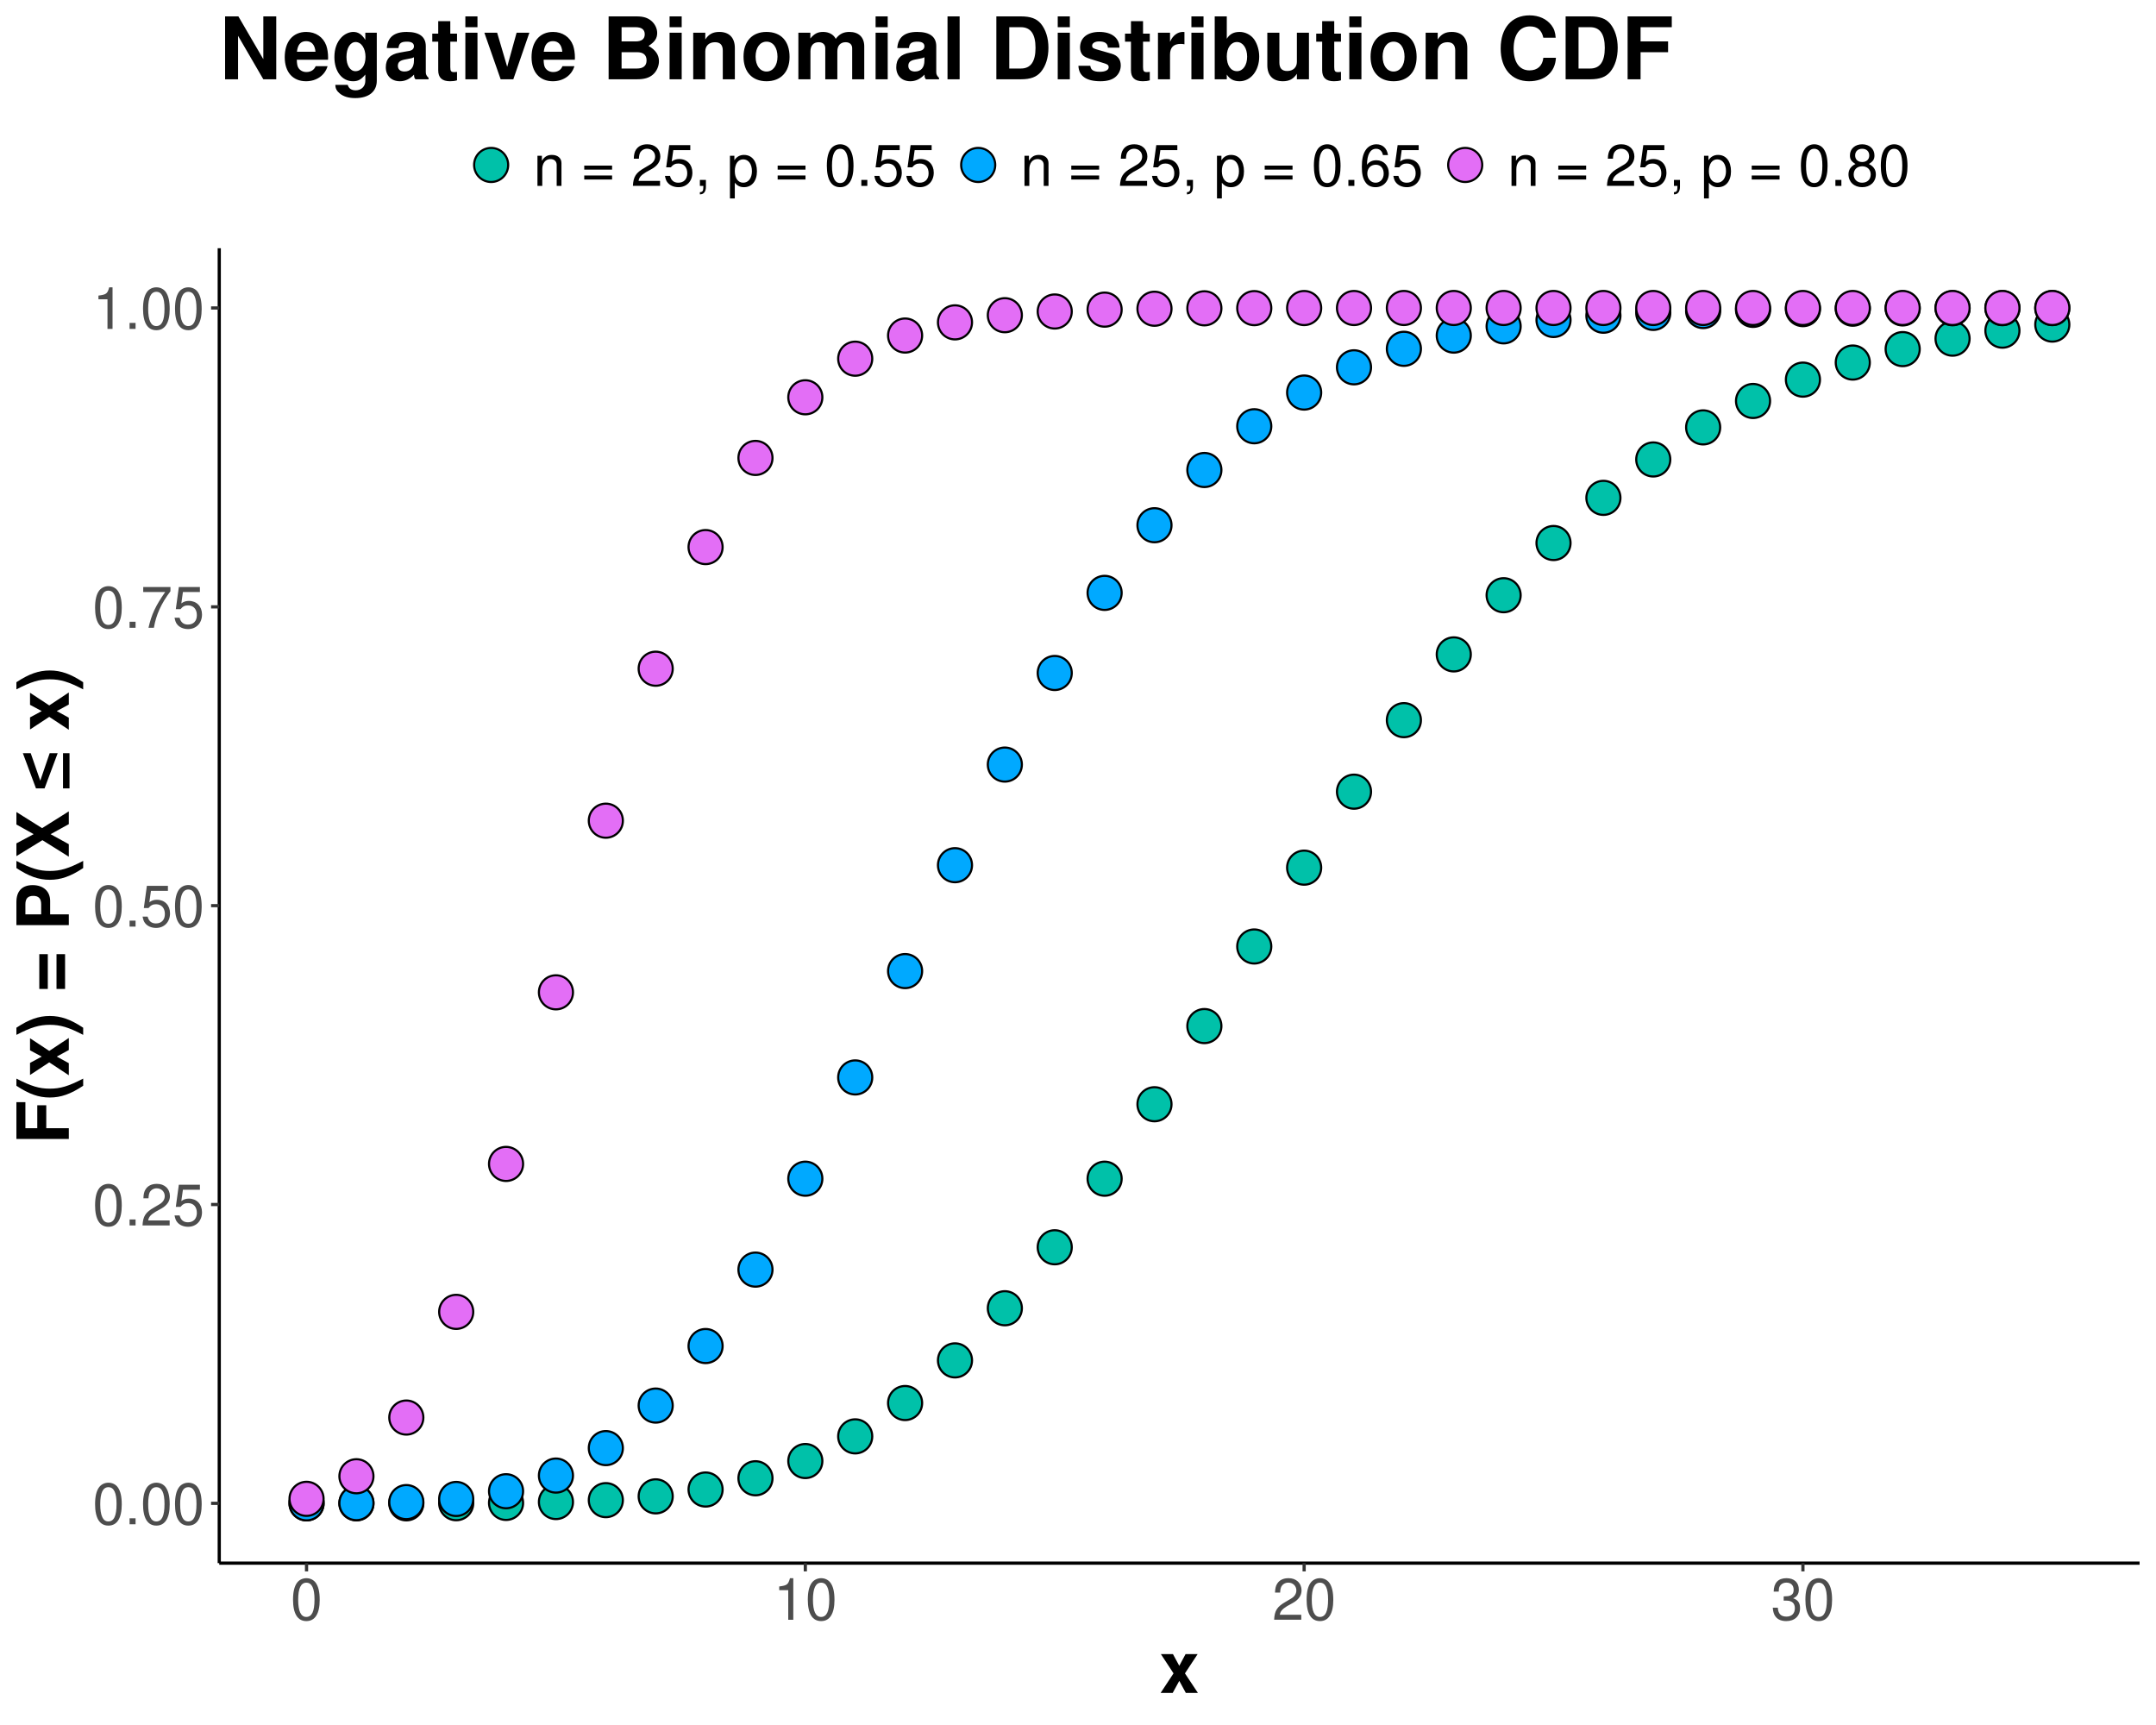
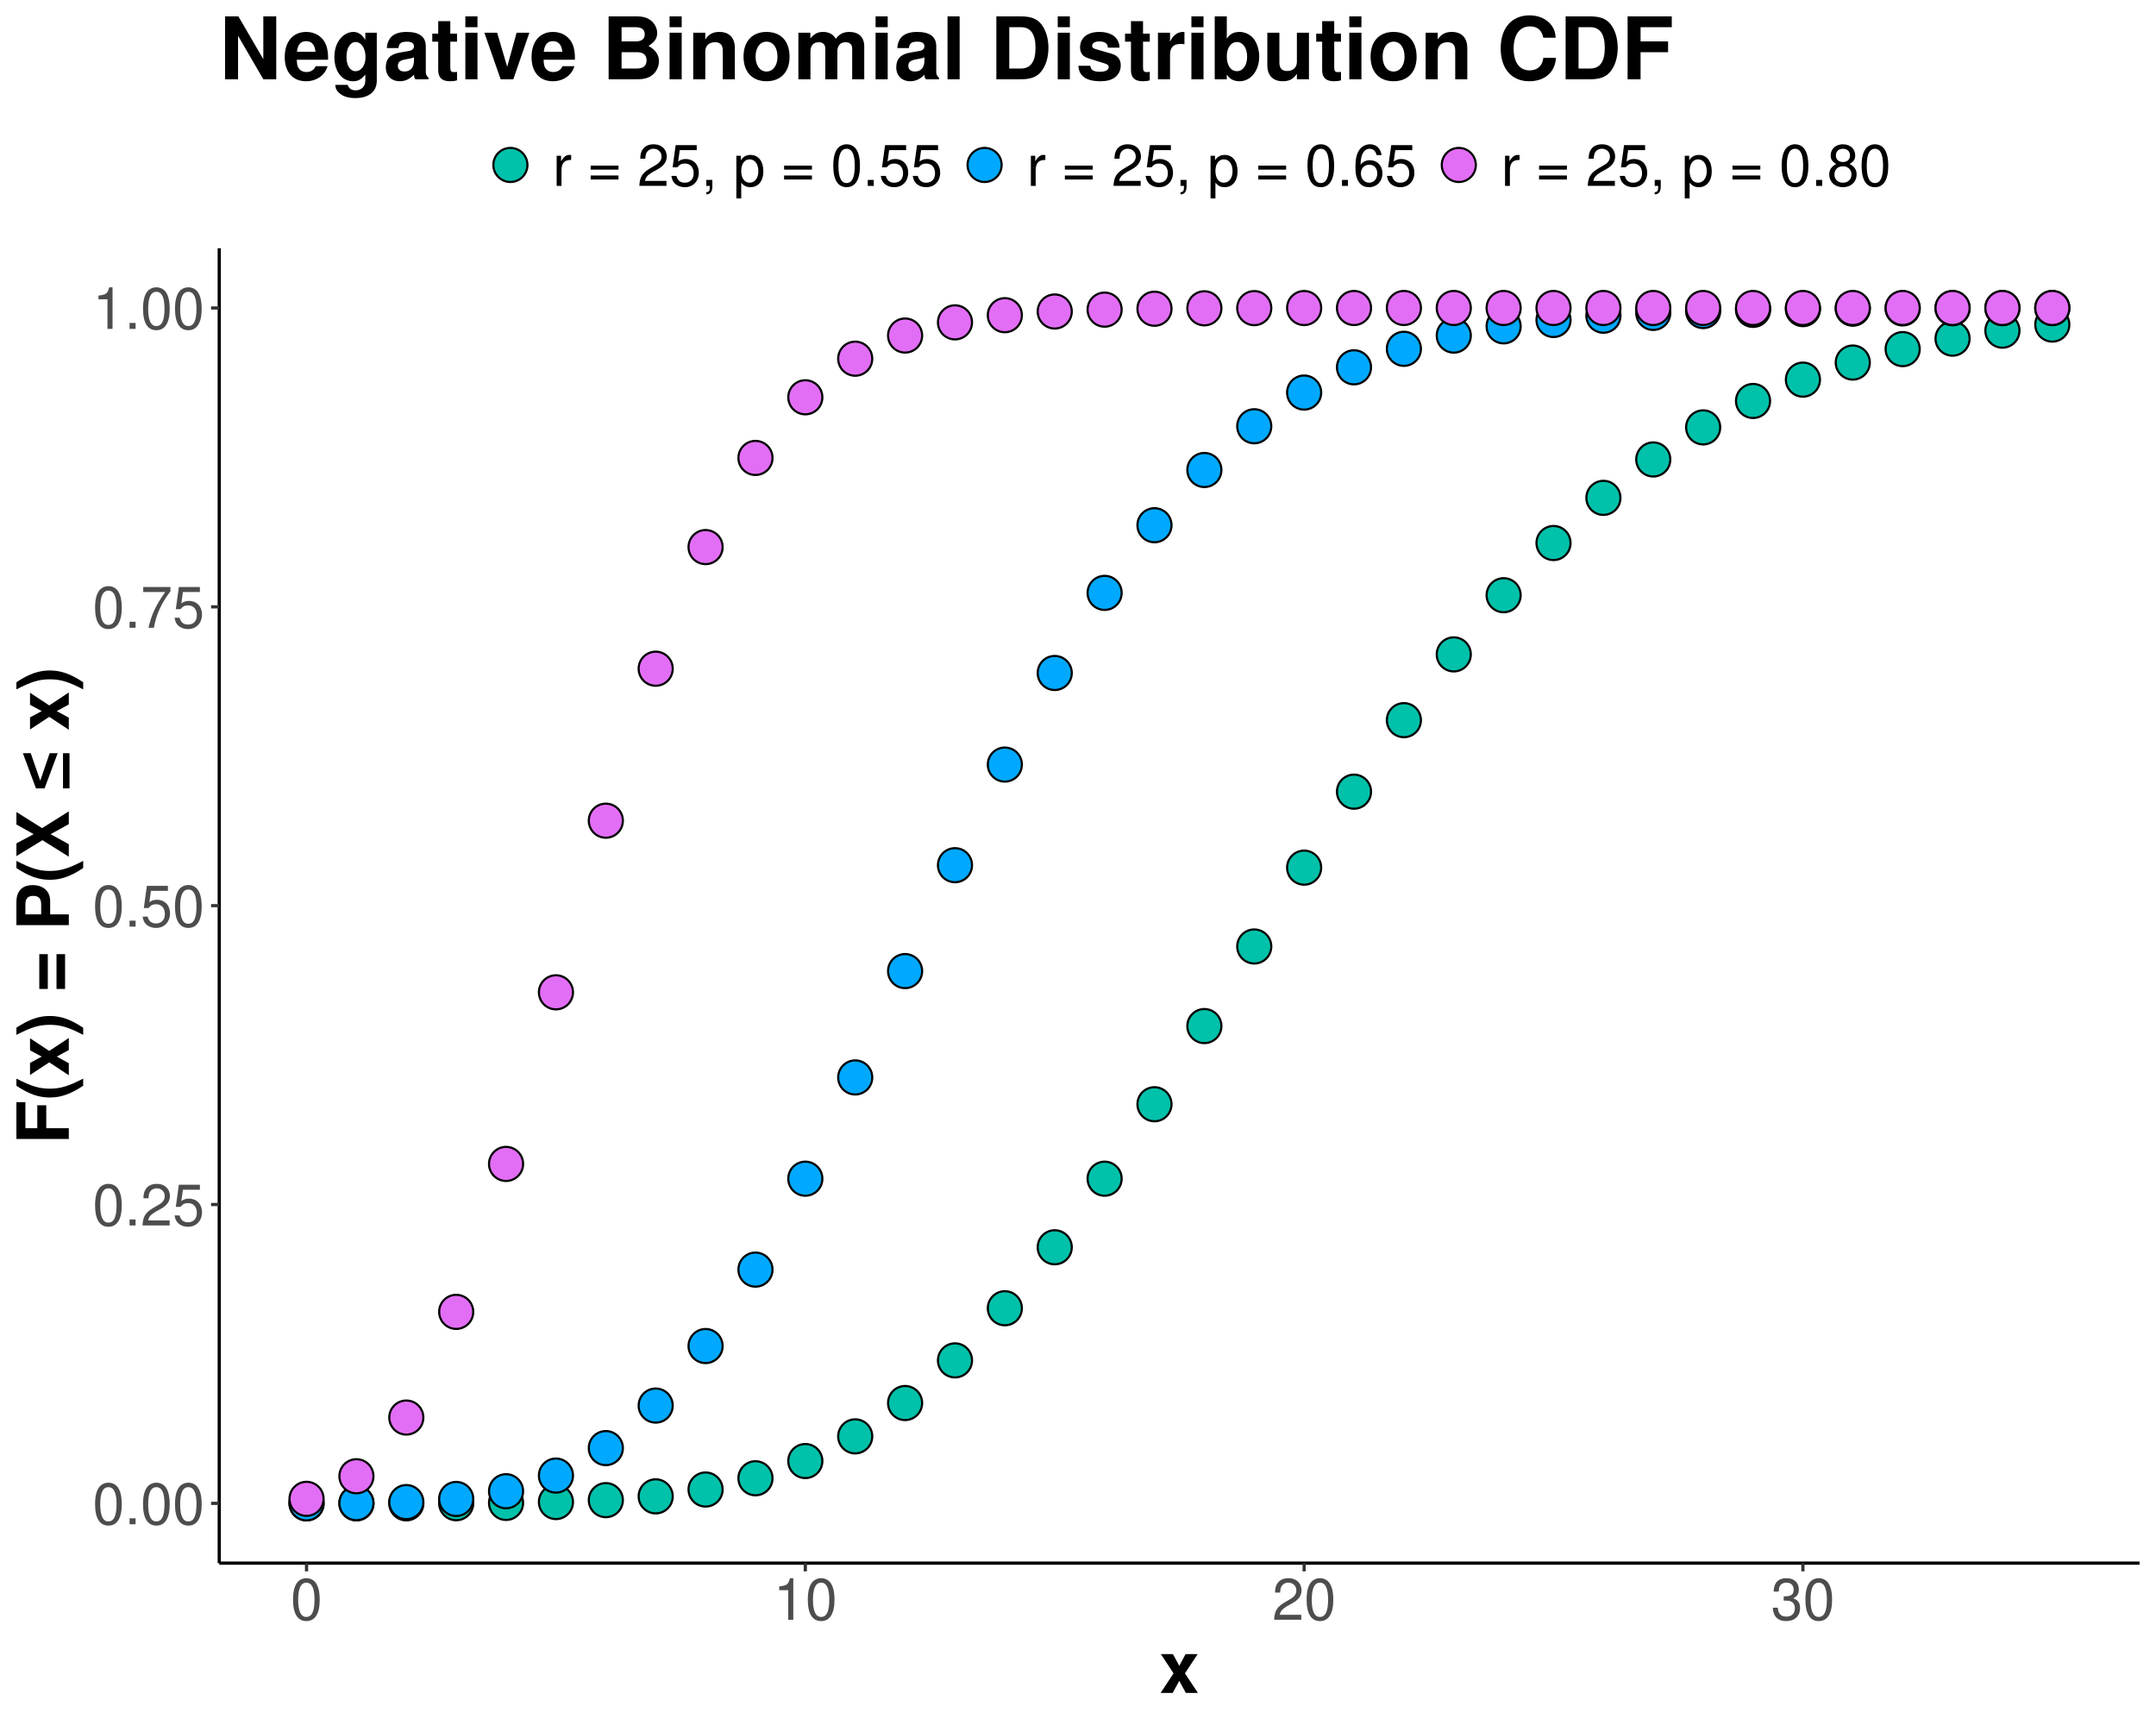
<svg xmlns="http://www.w3.org/2000/svg" width="720.00pt" height="576.00pt" viewBox="0 0 720.00 576.00">
  <g class="svglite">
    <defs>
      <style type="text/css">
    .svglite line, .svglite polyline, .svglite polygon, .svglite path, .svglite rect, .svglite circle {
      fill: none;
      stroke: #000000;
      stroke-linecap: round;
      stroke-linejoin: round;
      stroke-miterlimit: 10.00;
    }
    .svglite text {
      white-space: pre;
    }
    .svglite g.glyphgroup path {
      fill: inherit;
      stroke: none;
    }
  </style>
    </defs>
    <rect width="100%" height="100%" style="stroke: none; fill: #FFFFFF;" />
    <defs>
      <clipPath id="cpMC4wMHw3MjAuMDB8MC4wMHw1NzYuMDA=">
        <rect x="0.00" y="0.00" width="720.00" height="576.00" />
      </clipPath>
    </defs>
    <g clip-path="url(#cpMC4wMHw3MjAuMDB8MC4wMHw1NzYuMDA=)">
      <rect x="0.00" y="0.00" width="720.00" height="576.00" style="stroke-width: 1.07; stroke: #FFFFFF; fill: #FFFFFF;" />
    </g>
    <defs>
      <clipPath id="cpNzMuMjJ8NzE0LjUyfDgyLjg4fDUyMS45NQ==">
        <rect x="73.22" y="82.88" width="641.30" height="439.07" />
      </clipPath>
    </defs>
    <g clip-path="url(#cpNzMuMjJ8NzE0LjUyfDgyLjg4fDUyMS45NQ==)">
      <rect x="73.22" y="82.88" width="641.30" height="439.07" style="stroke-width: 1.07; stroke: none; fill: #FFFFFF;" />
      <circle cx="102.37" cy="501.99" r="5.69" style="stroke-width: 0.71; fill: #00C1A9;" />
      <circle cx="119.03" cy="501.99" r="5.69" style="stroke-width: 0.71; fill: #00C1A9;" />
      <circle cx="135.69" cy="501.98" r="5.69" style="stroke-width: 0.71; fill: #00C1A9;" />
      <circle cx="152.35" cy="501.94" r="5.69" style="stroke-width: 0.71; fill: #00C1A9;" />
      <circle cx="169.00" cy="501.84" r="5.69" style="stroke-width: 0.71; fill: #00C1A9;" />
      <circle cx="185.66" cy="501.55" r="5.69" style="stroke-width: 0.71; fill: #00C1A9;" />
      <circle cx="202.32" cy="500.92" r="5.69" style="stroke-width: 0.71; fill: #00C1A9;" />
      <circle cx="218.97" cy="499.65" r="5.69" style="stroke-width: 0.71; fill: #00C1A9;" />
      <circle cx="235.63" cy="497.37" r="5.69" style="stroke-width: 0.71; fill: #00C1A9;" />
      <circle cx="252.29" cy="493.61" r="5.69" style="stroke-width: 0.71; fill: #00C1A9;" />
      <circle cx="268.94" cy="487.86" r="5.69" style="stroke-width: 0.71; fill: #00C1A9;" />
      <circle cx="285.60" cy="479.62" r="5.69" style="stroke-width: 0.71; fill: #00C1A9;" />
      <circle cx="302.26" cy="468.49" r="5.69" style="stroke-width: 0.71; fill: #00C1A9;" />
      <circle cx="318.92" cy="454.25" r="5.69" style="stroke-width: 0.71; fill: #00C1A9;" />
      <circle cx="335.57" cy="436.84" r="5.69" style="stroke-width: 0.71; fill: #00C1A9;" />
      <circle cx="352.23" cy="416.48" r="5.69" style="stroke-width: 0.71; fill: #00C1A9;" />
      <circle cx="368.89" cy="393.58" r="5.69" style="stroke-width: 0.71; fill: #00C1A9;" />
      <circle cx="385.54" cy="368.72" r="5.69" style="stroke-width: 0.71; fill: #00C1A9;" />
      <circle cx="402.20" cy="342.62" r="5.69" style="stroke-width: 0.71; fill: #00C1A9;" />
      <circle cx="418.86" cy="316.04" r="5.69" style="stroke-width: 0.71; fill: #00C1A9;" />
      <circle cx="435.52" cy="289.72" r="5.69" style="stroke-width: 0.71; fill: #00C1A9;" />
      <circle cx="452.17" cy="264.35" r="5.69" style="stroke-width: 0.71; fill: #00C1A9;" />
      <circle cx="468.83" cy="240.47" r="5.69" style="stroke-width: 0.71; fill: #00C1A9;" />
      <circle cx="485.49" cy="218.51" r="5.69" style="stroke-width: 0.71; fill: #00C1A9;" />
      <circle cx="502.14" cy="198.75" r="5.69" style="stroke-width: 0.71; fill: #00C1A9;" />
      <circle cx="518.80" cy="181.32" r="5.69" style="stroke-width: 0.71; fill: #00C1A9;" />
      <circle cx="535.46" cy="166.24" r="5.69" style="stroke-width: 0.71; fill: #00C1A9;" />
      <circle cx="552.11" cy="153.42" r="5.69" style="stroke-width: 0.71; fill: #00C1A9;" />
      <circle cx="568.77" cy="142.71" r="5.69" style="stroke-width: 0.71; fill: #00C1A9;" />
      <circle cx="585.43" cy="133.89" r="5.69" style="stroke-width: 0.71; fill: #00C1A9;" />
      <circle cx="602.09" cy="126.76" r="5.69" style="stroke-width: 0.71; fill: #00C1A9;" />
      <circle cx="618.74" cy="121.06" r="5.69" style="stroke-width: 0.71; fill: #00C1A9;" />
      <circle cx="635.40" cy="116.57" r="5.69" style="stroke-width: 0.71; fill: #00C1A9;" />
      <circle cx="652.06" cy="113.08" r="5.69" style="stroke-width: 0.71; fill: #00C1A9;" />
      <circle cx="668.71" cy="110.41" r="5.69" style="stroke-width: 0.71; fill: #00C1A9;" />
      <circle cx="685.37" cy="108.38" r="5.69" style="stroke-width: 0.71; fill: #00C1A9;" />
      <circle cx="102.37" cy="501.98" r="5.69" style="stroke-width: 0.71; fill: #00A9FF;" />
      <circle cx="119.03" cy="501.91" r="5.69" style="stroke-width: 0.71; fill: #00A9FF;" />
      <circle cx="135.69" cy="501.57" r="5.69" style="stroke-width: 0.71; fill: #00A9FF;" />
      <circle cx="152.35" cy="500.52" r="5.69" style="stroke-width: 0.71; fill: #00A9FF;" />
      <circle cx="169.00" cy="497.94" r="5.69" style="stroke-width: 0.71; fill: #00A9FF;" />
      <circle cx="185.66" cy="492.71" r="5.69" style="stroke-width: 0.71; fill: #00A9FF;" />
      <circle cx="202.32" cy="483.54" r="5.69" style="stroke-width: 0.71; fill: #00A9FF;" />
      <circle cx="218.97" cy="469.34" r="5.69" style="stroke-width: 0.71; fill: #00A9FF;" />
      <circle cx="235.63" cy="449.46" r="5.69" style="stroke-width: 0.71; fill: #00A9FF;" />
      <circle cx="252.29" cy="423.94" r="5.69" style="stroke-width: 0.71; fill: #00A9FF;" />
      <circle cx="268.94" cy="393.58" r="5.69" style="stroke-width: 0.71; fill: #00A9FF;" />
      <circle cx="285.60" cy="359.77" r="5.69" style="stroke-width: 0.71; fill: #00A9FF;" />
      <circle cx="302.26" cy="324.26" r="5.69" style="stroke-width: 0.71; fill: #00A9FF;" />
      <circle cx="318.92" cy="288.90" r="5.69" style="stroke-width: 0.71; fill: #00A9FF;" />
      <circle cx="335.57" cy="255.30" r="5.69" style="stroke-width: 0.71; fill: #00A9FF;" />
      <circle cx="352.23" cy="224.72" r="5.69" style="stroke-width: 0.71; fill: #00A9FF;" />
      <circle cx="368.89" cy="197.97" r="5.69" style="stroke-width: 0.71; fill: #00A9FF;" />
      <circle cx="385.54" cy="175.38" r="5.69" style="stroke-width: 0.71; fill: #00A9FF;" />
      <circle cx="402.20" cy="156.94" r="5.69" style="stroke-width: 0.71; fill: #00A9FF;" />
      <circle cx="418.86" cy="142.33" r="5.69" style="stroke-width: 0.71; fill: #00A9FF;" />
      <circle cx="435.52" cy="131.08" r="5.69" style="stroke-width: 0.71; fill: #00A9FF;" />
      <circle cx="452.17" cy="122.65" r="5.69" style="stroke-width: 0.71; fill: #00A9FF;" />
      <circle cx="468.83" cy="116.47" r="5.69" style="stroke-width: 0.71; fill: #00A9FF;" />
      <circle cx="485.49" cy="112.06" r="5.69" style="stroke-width: 0.71; fill: #00A9FF;" />
      <circle cx="502.14" cy="108.97" r="5.69" style="stroke-width: 0.71; fill: #00A9FF;" />
      <circle cx="518.80" cy="106.85" r="5.69" style="stroke-width: 0.71; fill: #00A9FF;" />
      <circle cx="535.46" cy="105.42" r="5.69" style="stroke-width: 0.71; fill: #00A9FF;" />
      <circle cx="552.11" cy="104.48" r="5.69" style="stroke-width: 0.71; fill: #00A9FF;" />
      <circle cx="568.77" cy="103.86" r="5.69" style="stroke-width: 0.71; fill: #00A9FF;" />
      <circle cx="585.43" cy="103.47" r="5.69" style="stroke-width: 0.71; fill: #00A9FF;" />
      <circle cx="602.09" cy="103.22" r="5.69" style="stroke-width: 0.71; fill: #00A9FF;" />
      <circle cx="618.74" cy="103.07" r="5.69" style="stroke-width: 0.71; fill: #00A9FF;" />
      <circle cx="635.40" cy="102.98" r="5.69" style="stroke-width: 0.71; fill: #00A9FF;" />
      <circle cx="652.06" cy="102.92" r="5.69" style="stroke-width: 0.71; fill: #00A9FF;" />
      <circle cx="668.71" cy="102.89" r="5.69" style="stroke-width: 0.71; fill: #00A9FF;" />
      <circle cx="685.37" cy="102.87" r="5.69" style="stroke-width: 0.71; fill: #00A9FF;" />
      <circle cx="102.37" cy="500.48" r="5.69" style="stroke-width: 0.71; fill: #E36EF6;" />
      <circle cx="119.03" cy="492.94" r="5.69" style="stroke-width: 0.71; fill: #E36EF6;" />
      <circle cx="135.69" cy="473.34" r="5.69" style="stroke-width: 0.71; fill: #E36EF6;" />
      <circle cx="152.35" cy="438.05" r="5.69" style="stroke-width: 0.71; fill: #E36EF6;" />
      <circle cx="169.00" cy="388.65" r="5.69" style="stroke-width: 0.71; fill: #E36EF6;" />
      <circle cx="185.66" cy="331.35" r="5.69" style="stroke-width: 0.71; fill: #E36EF6;" />
      <circle cx="202.32" cy="274.04" r="5.69" style="stroke-width: 0.71; fill: #E36EF6;" />
      <circle cx="218.97" cy="223.29" r="5.69" style="stroke-width: 0.71; fill: #E36EF6;" />
      <circle cx="235.63" cy="182.68" r="5.69" style="stroke-width: 0.71; fill: #E36EF6;" />
      <circle cx="252.29" cy="152.91" r="5.69" style="stroke-width: 0.71; fill: #E36EF6;" />
      <circle cx="268.94" cy="132.66" r="5.69" style="stroke-width: 0.71; fill: #E36EF6;" />
      <circle cx="285.60" cy="119.77" r="5.69" style="stroke-width: 0.71; fill: #E36EF6;" />
      <circle cx="302.26" cy="112.04" r="5.69" style="stroke-width: 0.71; fill: #E36EF6;" />
      <circle cx="318.92" cy="107.64" r="5.69" style="stroke-width: 0.71; fill: #E36EF6;" />
      <circle cx="335.57" cy="105.25" r="5.69" style="stroke-width: 0.71; fill: #E36EF6;" />
      <circle cx="352.23" cy="104.01" r="5.69" style="stroke-width: 0.71; fill: #E36EF6;" />
      <circle cx="368.89" cy="103.39" r="5.69" style="stroke-width: 0.71; fill: #E36EF6;" />
      <circle cx="385.54" cy="103.09" r="5.69" style="stroke-width: 0.71; fill: #E36EF6;" />
      <circle cx="402.20" cy="102.95" r="5.69" style="stroke-width: 0.71; fill: #E36EF6;" />
      <circle cx="418.86" cy="102.89" r="5.69" style="stroke-width: 0.71; fill: #E36EF6;" />
      <circle cx="435.52" cy="102.86" r="5.69" style="stroke-width: 0.71; fill: #E36EF6;" />
      <circle cx="452.17" cy="102.85" r="5.69" style="stroke-width: 0.71; fill: #E36EF6;" />
      <circle cx="468.83" cy="102.84" r="5.69" style="stroke-width: 0.71; fill: #E36EF6;" />
      <circle cx="485.49" cy="102.84" r="5.69" style="stroke-width: 0.71; fill: #E36EF6;" />
      <circle cx="502.14" cy="102.84" r="5.69" style="stroke-width: 0.71; fill: #E36EF6;" />
      <circle cx="518.80" cy="102.84" r="5.69" style="stroke-width: 0.71; fill: #E36EF6;" />
      <circle cx="535.46" cy="102.84" r="5.69" style="stroke-width: 0.71; fill: #E36EF6;" />
      <circle cx="552.11" cy="102.84" r="5.69" style="stroke-width: 0.71; fill: #E36EF6;" />
      <circle cx="568.77" cy="102.84" r="5.69" style="stroke-width: 0.71; fill: #E36EF6;" />
      <circle cx="585.43" cy="102.84" r="5.69" style="stroke-width: 0.71; fill: #E36EF6;" />
      <circle cx="602.09" cy="102.84" r="5.69" style="stroke-width: 0.71; fill: #E36EF6;" />
      <circle cx="618.74" cy="102.84" r="5.69" style="stroke-width: 0.71; fill: #E36EF6;" />
      <circle cx="635.40" cy="102.84" r="5.69" style="stroke-width: 0.71; fill: #E36EF6;" />
      <circle cx="652.06" cy="102.84" r="5.69" style="stroke-width: 0.71; fill: #E36EF6;" />
      <circle cx="668.71" cy="102.84" r="5.69" style="stroke-width: 0.71; fill: #E36EF6;" />
      <circle cx="685.37" cy="102.84" r="5.69" style="stroke-width: 0.71; fill: #E36EF6;" />
    </g>
    <g clip-path="url(#cpMC4wMHw3MjAuMDB8MC4wMHw1NzYuMDA=)">
      <polyline points="73.22,521.95 73.22,82.88 " style="stroke-width: 1.07; stroke-linecap: butt;" />
      <text x="68.29" y="508.98" text-anchor="end" style="font-size: 19.20px;fill: #4D4D4D; font-family: &quot;Nimbus Sans&quot;;" textLength="37.34px" lengthAdjust="spacingAndGlyphs">0.00</text>
      <text x="68.29" y="409.20" text-anchor="end" style="font-size: 19.20px;fill: #4D4D4D; font-family: &quot;Nimbus Sans&quot;;" textLength="37.34px" lengthAdjust="spacingAndGlyphs">0.25</text>
      <text x="68.29" y="309.41" text-anchor="end" style="font-size: 19.20px;fill: #4D4D4D; font-family: &quot;Nimbus Sans&quot;;" textLength="37.34px" lengthAdjust="spacingAndGlyphs">0.50</text>
      <text x="68.29" y="209.62" text-anchor="end" style="font-size: 19.20px;fill: #4D4D4D; font-family: &quot;Nimbus Sans&quot;;" textLength="37.34px" lengthAdjust="spacingAndGlyphs">0.75</text>
      <text x="68.29" y="109.83" text-anchor="end" style="font-size: 19.20px;fill: #4D4D4D; font-family: &quot;Nimbus Sans&quot;;" textLength="37.34px" lengthAdjust="spacingAndGlyphs">1.00</text>
      <polyline points="70.49,501.99 73.22,501.99 " style="stroke-width: 1.07; stroke: #333333; stroke-linecap: butt;" />
      <polyline points="70.49,402.20 73.22,402.20 " style="stroke-width: 1.07; stroke: #333333; stroke-linecap: butt;" />
      <polyline points="70.49,302.41 73.22,302.41 " style="stroke-width: 1.07; stroke: #333333; stroke-linecap: butt;" />
      <polyline points="70.49,202.63 73.22,202.63 " style="stroke-width: 1.07; stroke: #333333; stroke-linecap: butt;" />
      <polyline points="70.49,102.84 73.22,102.84 " style="stroke-width: 1.07; stroke: #333333; stroke-linecap: butt;" />
      <polyline points="73.22,521.95 714.52,521.95 " style="stroke-width: 1.07; stroke-linecap: butt;" />
      <polyline points="102.37,524.69 102.37,521.95 " style="stroke-width: 1.07; stroke: #333333; stroke-linecap: butt;" />
      <polyline points="268.94,524.69 268.94,521.95 " style="stroke-width: 1.07; stroke: #333333; stroke-linecap: butt;" />
      <polyline points="435.52,524.69 435.52,521.95 " style="stroke-width: 1.07; stroke: #333333; stroke-linecap: butt;" />
      <polyline points="602.09,524.69 602.09,521.95 " style="stroke-width: 1.07; stroke: #333333; stroke-linecap: butt;" />
      <text x="102.37" y="540.87" text-anchor="middle" style="font-size: 19.20px;fill: #4D4D4D; font-family: &quot;Nimbus Sans&quot;;" textLength="10.67px" lengthAdjust="spacingAndGlyphs">0</text>
      <text x="268.94" y="540.87" text-anchor="middle" style="font-size: 19.20px;fill: #4D4D4D; font-family: &quot;Nimbus Sans&quot;;" textLength="21.34px" lengthAdjust="spacingAndGlyphs">10</text>
      <text x="435.52" y="540.87" text-anchor="middle" style="font-size: 19.20px;fill: #4D4D4D; font-family: &quot;Nimbus Sans&quot;;" textLength="21.34px" lengthAdjust="spacingAndGlyphs">20</text>
      <text x="602.09" y="540.87" text-anchor="middle" style="font-size: 19.20px;fill: #4D4D4D; font-family: &quot;Nimbus Sans&quot;;" textLength="21.34px" lengthAdjust="spacingAndGlyphs">30</text>
      <text x="393.87" y="565.29" text-anchor="middle" style="font-size: 24.00px; font-weight: bold; font-family: &quot;Nimbus Sans&quot;;" textLength="13.34px" lengthAdjust="spacingAndGlyphs">x</text>
      <text transform="translate(22.98,302.41) rotate(-90)" text-anchor="middle" style="font-size: 24.00px; font-weight: bold; font-family: &quot;Nimbus Sans&quot;;" textLength="159.33px" lengthAdjust="spacingAndGlyphs">F(x) = P(X ≤ x)</text>
-       <rect x="144.43" y="38.23" width="498.89" height="33.69" style="stroke-width: 1.07; stroke: none; fill: #FFFFFF;" />
-       <rect x="155.38" y="45.99" width="17.28" height="18.17" style="stroke-width: 1.07; stroke: none; fill: #FFFFFF;" />
-       <circle cx="164.02" cy="55.08" r="5.69" style="stroke-width: 0.71; fill: #00C1A9;" />
-       <rect x="318.03" y="45.99" width="17.28" height="18.17" style="stroke-width: 1.07; stroke: none; fill: #FFFFFF;" />
-       <circle cx="326.67" cy="55.08" r="5.69" style="stroke-width: 0.71; fill: #00A9FF;" />
-       <rect x="480.67" y="45.99" width="17.28" height="18.17" style="stroke-width: 1.07; stroke: none; fill: #FFFFFF;" />
-       <circle cx="489.31" cy="55.08" r="5.69" style="stroke-width: 0.71; fill: #E36EF6;" />
-       <text x="178.14" y="62.07" style="font-size: 19.20px; font-family: &quot;Nimbus Sans&quot;;" textLength="134.41px" lengthAdjust="spacingAndGlyphs">n = 25, p = 0.55</text>
-       <text x="340.79" y="62.07" style="font-size: 19.20px; font-family: &quot;Nimbus Sans&quot;;" textLength="134.41px" lengthAdjust="spacingAndGlyphs">n = 25, p = 0.65</text>
-       <text x="503.43" y="62.07" style="font-size: 19.20px; font-family: &quot;Nimbus Sans&quot;;" textLength="134.41px" lengthAdjust="spacingAndGlyphs">n = 25, p = 0.80</text>
+       <rect x="150.85" y="38.23" width="486.05" height="33.69" style="stroke-width: 1.07; stroke: none; fill: #FFFFFF;" />
+       <rect x="161.81" y="45.99" width="17.28" height="18.17" style="stroke-width: 1.07; stroke: none; fill: #FFFFFF;" />
+       <circle cx="170.45" cy="55.08" r="5.69" style="stroke-width: 0.71; fill: #00C1A9;" />
+       <rect x="320.17" y="45.99" width="17.28" height="18.17" style="stroke-width: 1.07; stroke: none; fill: #FFFFFF;" />
+       <circle cx="328.81" cy="55.08" r="5.69" style="stroke-width: 0.71; fill: #00A9FF;" />
+       <rect x="478.53" y="45.99" width="17.28" height="18.17" style="stroke-width: 1.07; stroke: none; fill: #FFFFFF;" />
+       <circle cx="487.17" cy="55.08" r="5.69" style="stroke-width: 0.71; fill: #E36EF6;" />
+       <text x="184.57" y="62.07" style="font-size: 19.20px; font-family: &quot;Nimbus Sans&quot;;" textLength="130.12px" lengthAdjust="spacingAndGlyphs">r = 25, p = 0.55</text>
+       <text x="342.93" y="62.07" style="font-size: 19.20px; font-family: &quot;Nimbus Sans&quot;;" textLength="130.12px" lengthAdjust="spacingAndGlyphs">r = 25, p = 0.65</text>
+       <text x="501.29" y="62.07" style="font-size: 19.20px; font-family: &quot;Nimbus Sans&quot;;" textLength="130.12px" lengthAdjust="spacingAndGlyphs">r = 25, p = 0.80</text>
      <text x="73.22" y="26.47" style="font-size: 28.80px; font-weight: bold; font-family: &quot;Nimbus Sans&quot;;" textLength="485.73px" lengthAdjust="spacingAndGlyphs">Negative Binomial Distribution CDF</text>
    </g>
  </g>
</svg>
